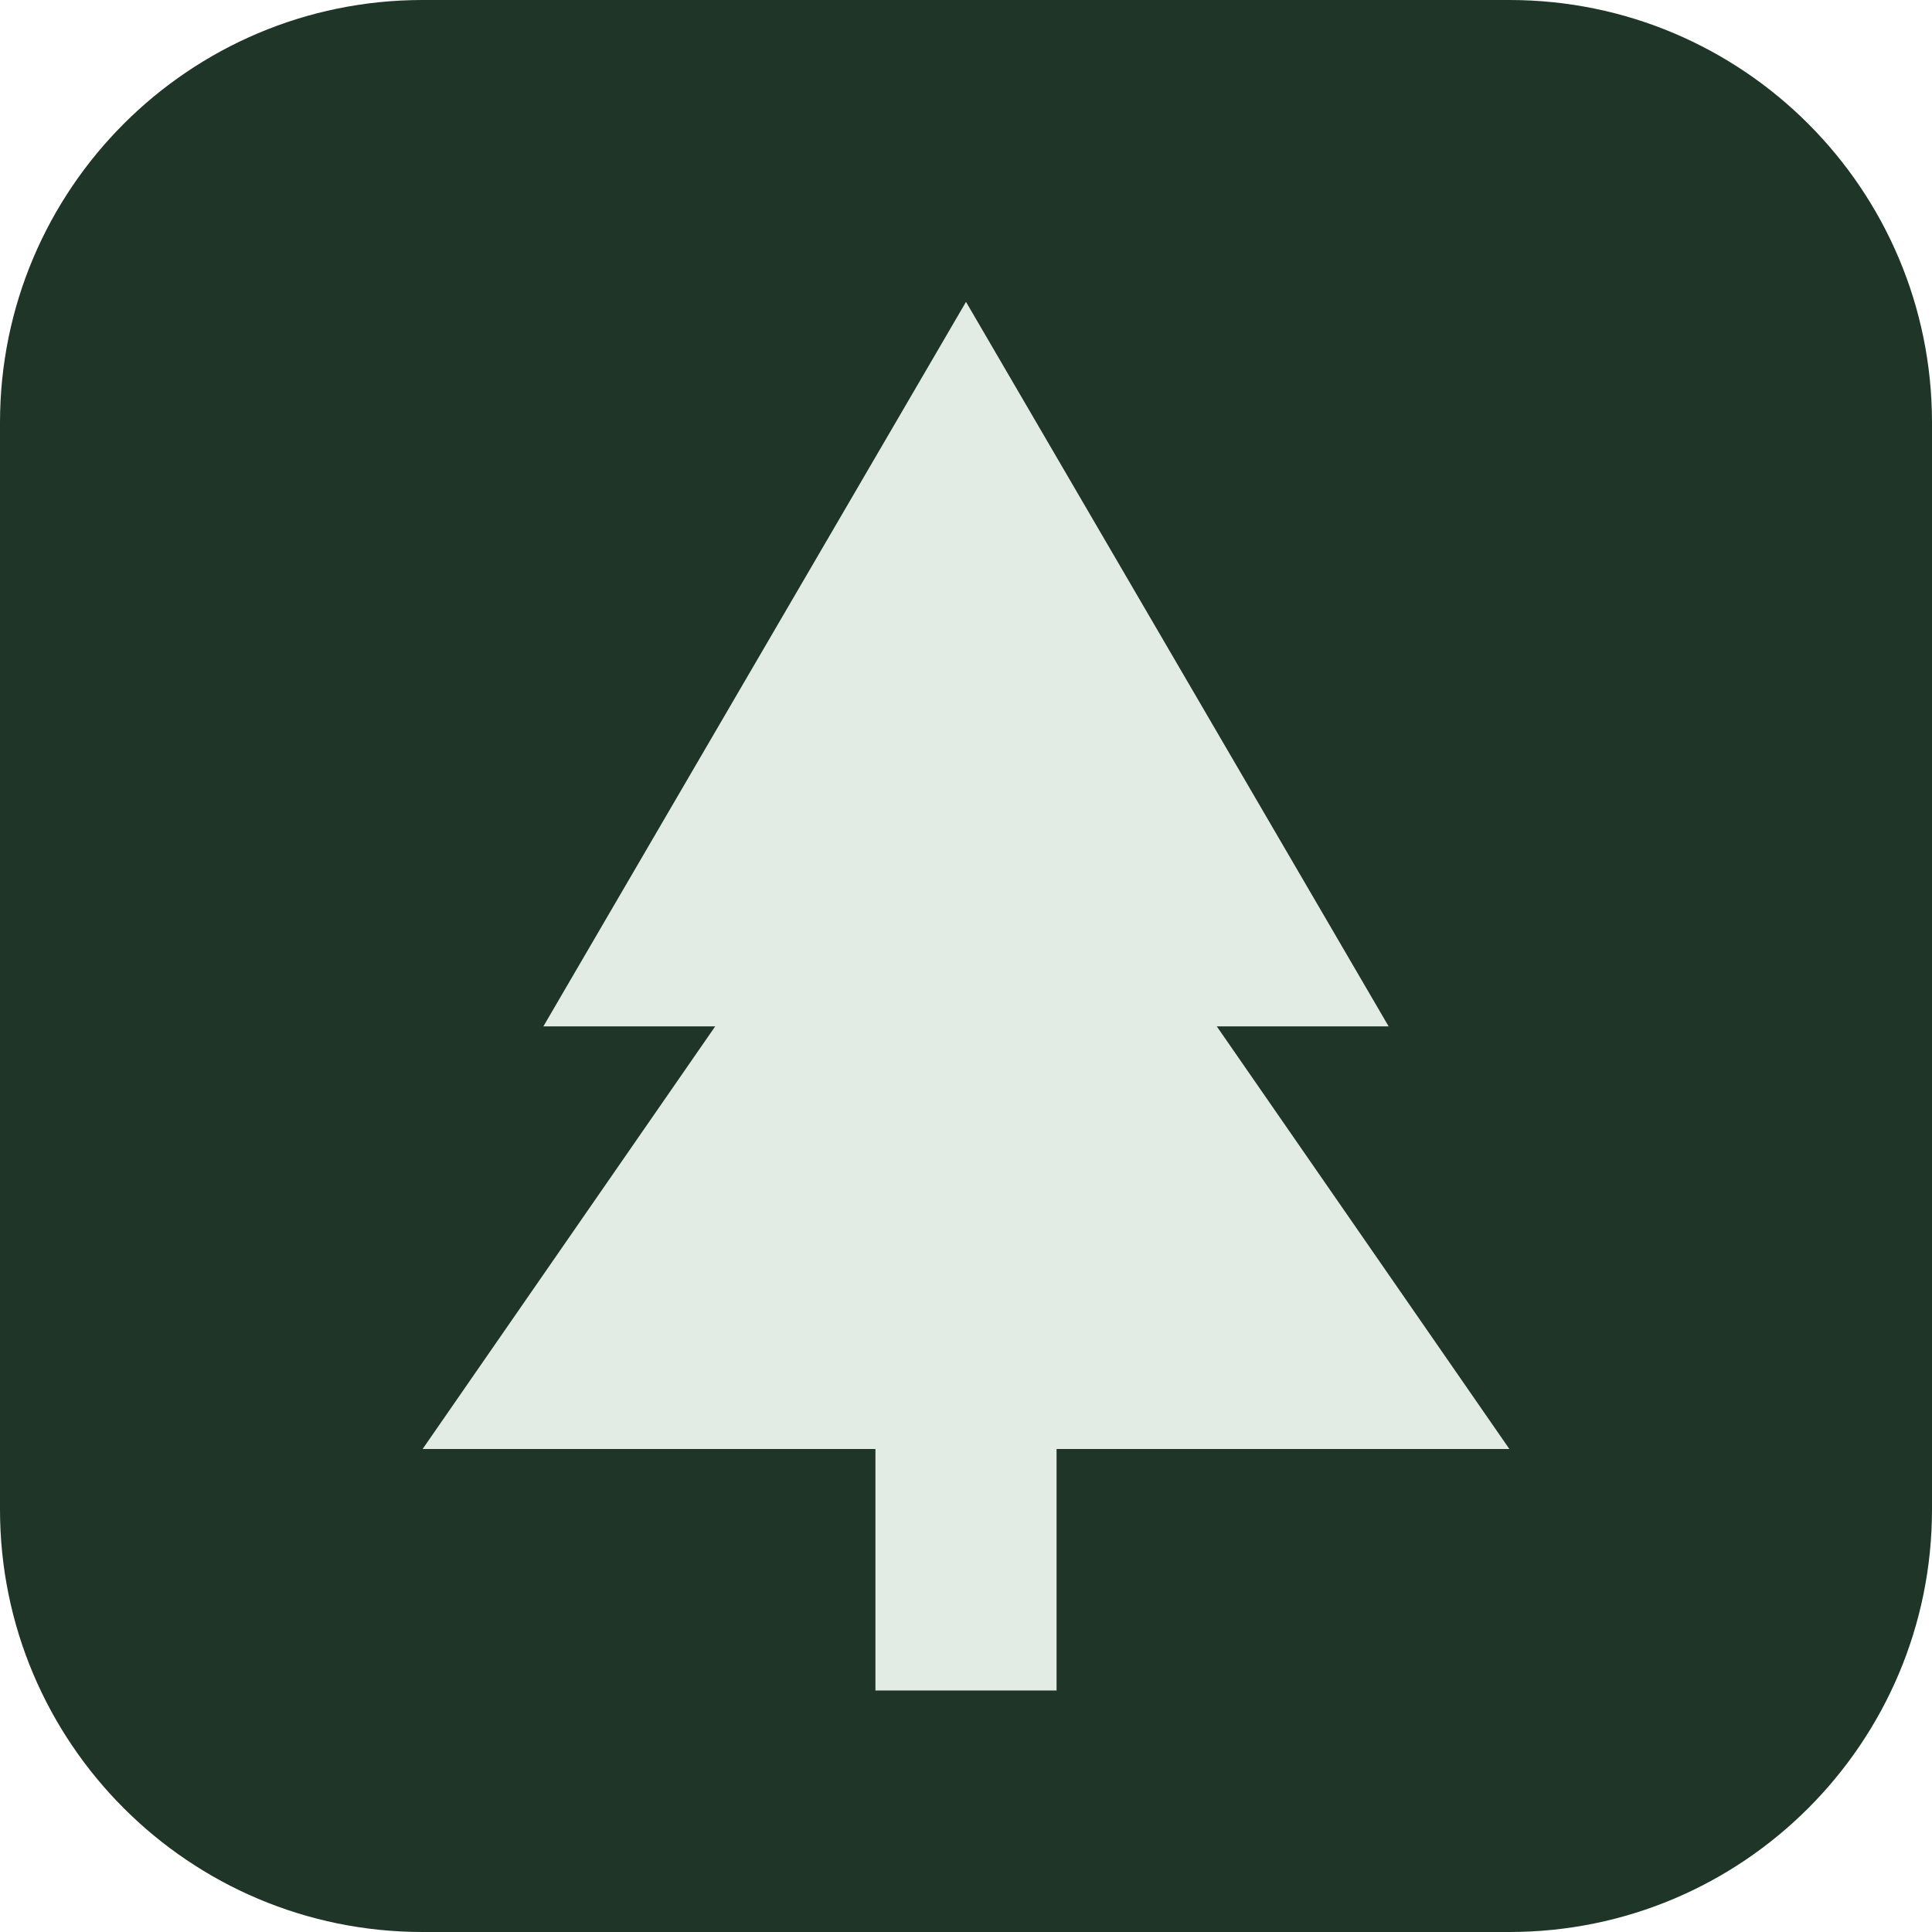
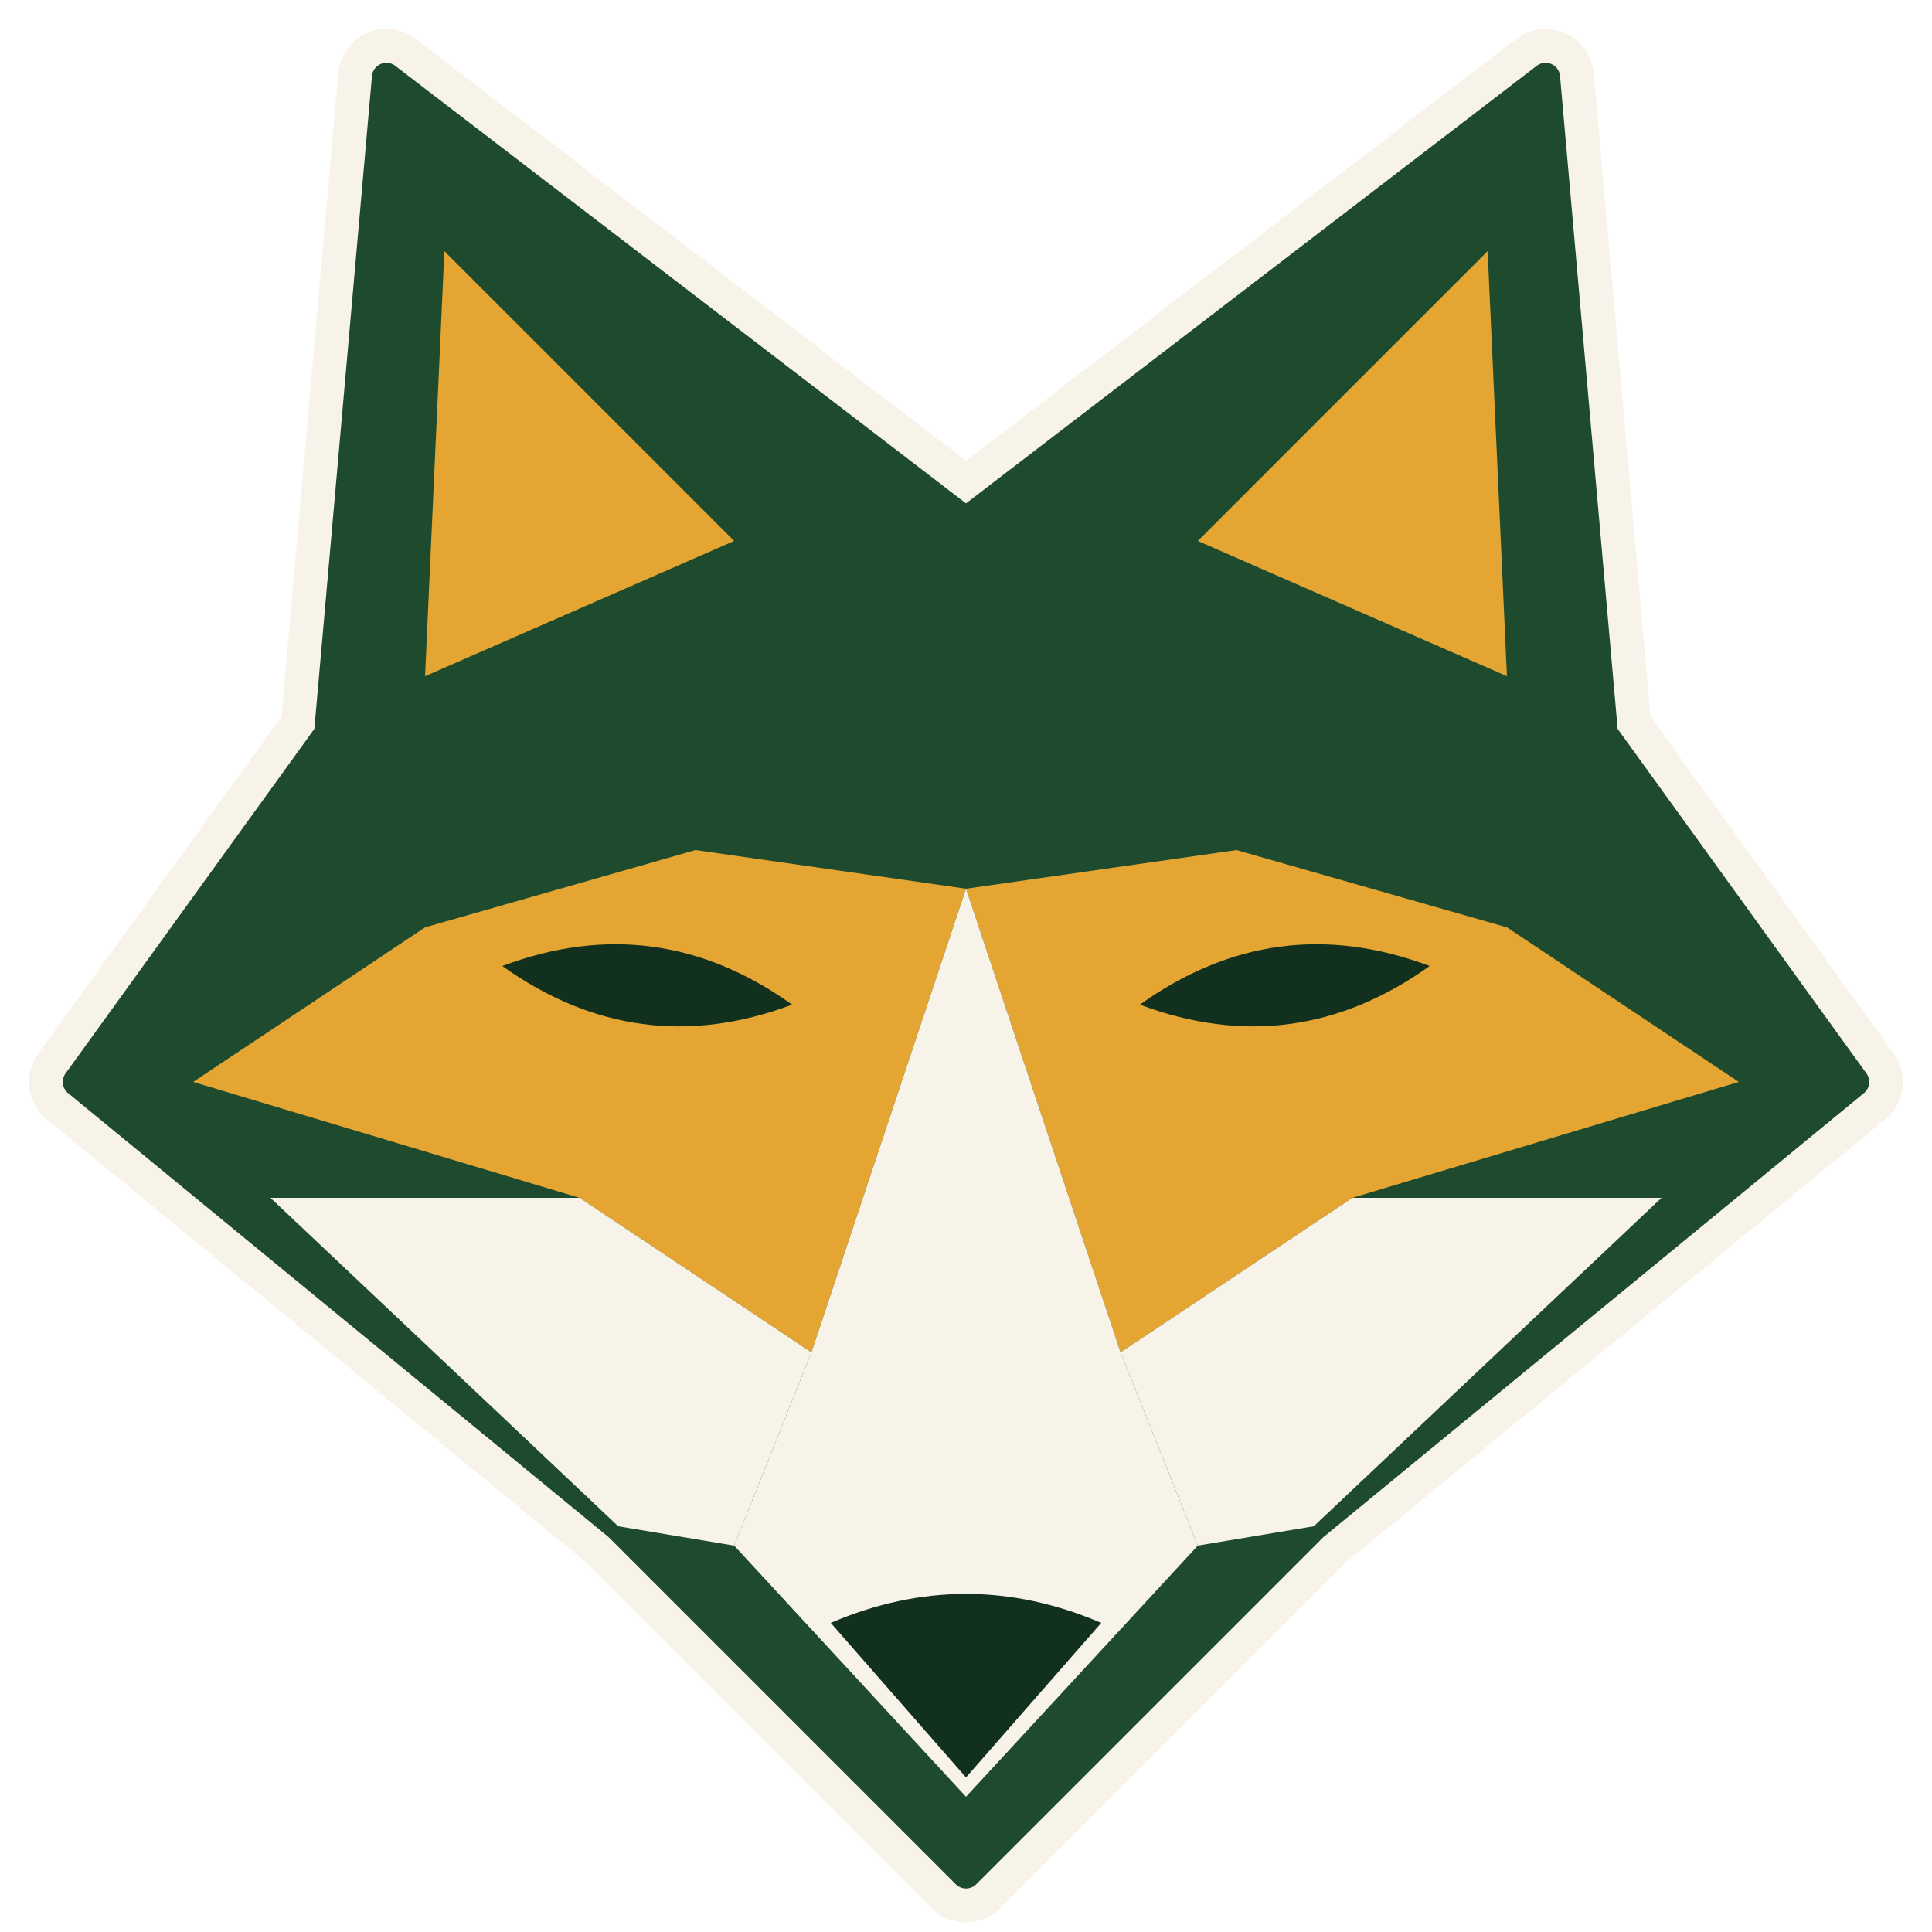
- <svg xmlns="http://www.w3.org/2000/svg" viewBox="0 0 64 64">
-   <rect width="64" height="64" rx="14" fill="#1E3527" />
-   <polygon points="32,10 18,34 46,34" fill="#E3EBE5" />
-   <polygon points="32,22 14,48 50,48" fill="#E3EBE5" />
-   <rect x="29" y="48" width="6" height="8" fill="#E3EBE5" />
+ <svg xmlns="http://www.w3.org/2000/svg" viewBox="0 0 100 100" role="img" aria-label="SnorrFox">
+   <path d="M50 27 L20 4 L17 38 L4 56 L32 79 L50 97 L68 79 L96 56 L83 38 L80 4 Z" fill="#F7F3E8" stroke="#F7F3E8" stroke-width="5" stroke-linejoin="round" />
+   <path d="M50 27 L20 4 L17 38 L4 56 L32 79 L50 97 L68 79 L96 56 L83 38 L80 4 Z" fill="#1E4A2E" stroke="#1E4A2E" stroke-width="1.5" stroke-linejoin="round" />
+   <path d="M23 13 L22 35 L38 28 Z" fill="#E4A532" />
+   <path d="M77 13 L78 35 L62 28 Z" fill="#E4A532" />
+   <path d="M50 46 L36 44 L22 48 L10 56 L30 62 L42 70 Z" fill="#E4A532" />
+   <path d="M50 46 L64 44 L78 48 L90 56 L70 62 L58 70 Z" fill="#E4A532" />
+   <path d="M50 46 L58 70 L62 80 L50 93 L38 80 L42 70 Z" fill="#F7F3E8" />
+   <path d="M30 62 L42 70 L38 80 L32 79 L14 62 Z" fill="#F7F3E8" />
+   <path d="M70 62 L58 70 L62 80 L68 79 L86 62 Z" fill="#F7F3E8" />
+   <path d="M26 50 Q34 47 41 52 Q33 55 26 50 Z" fill="#12301E" />
+   <path d="M74 50 Q66 47 59 52 Q67 55 74 50 Z" fill="#12301E" />
+   <path d="M43 84 Q50 81 57 84 L50 92 Z" fill="#12301E" />
</svg>
